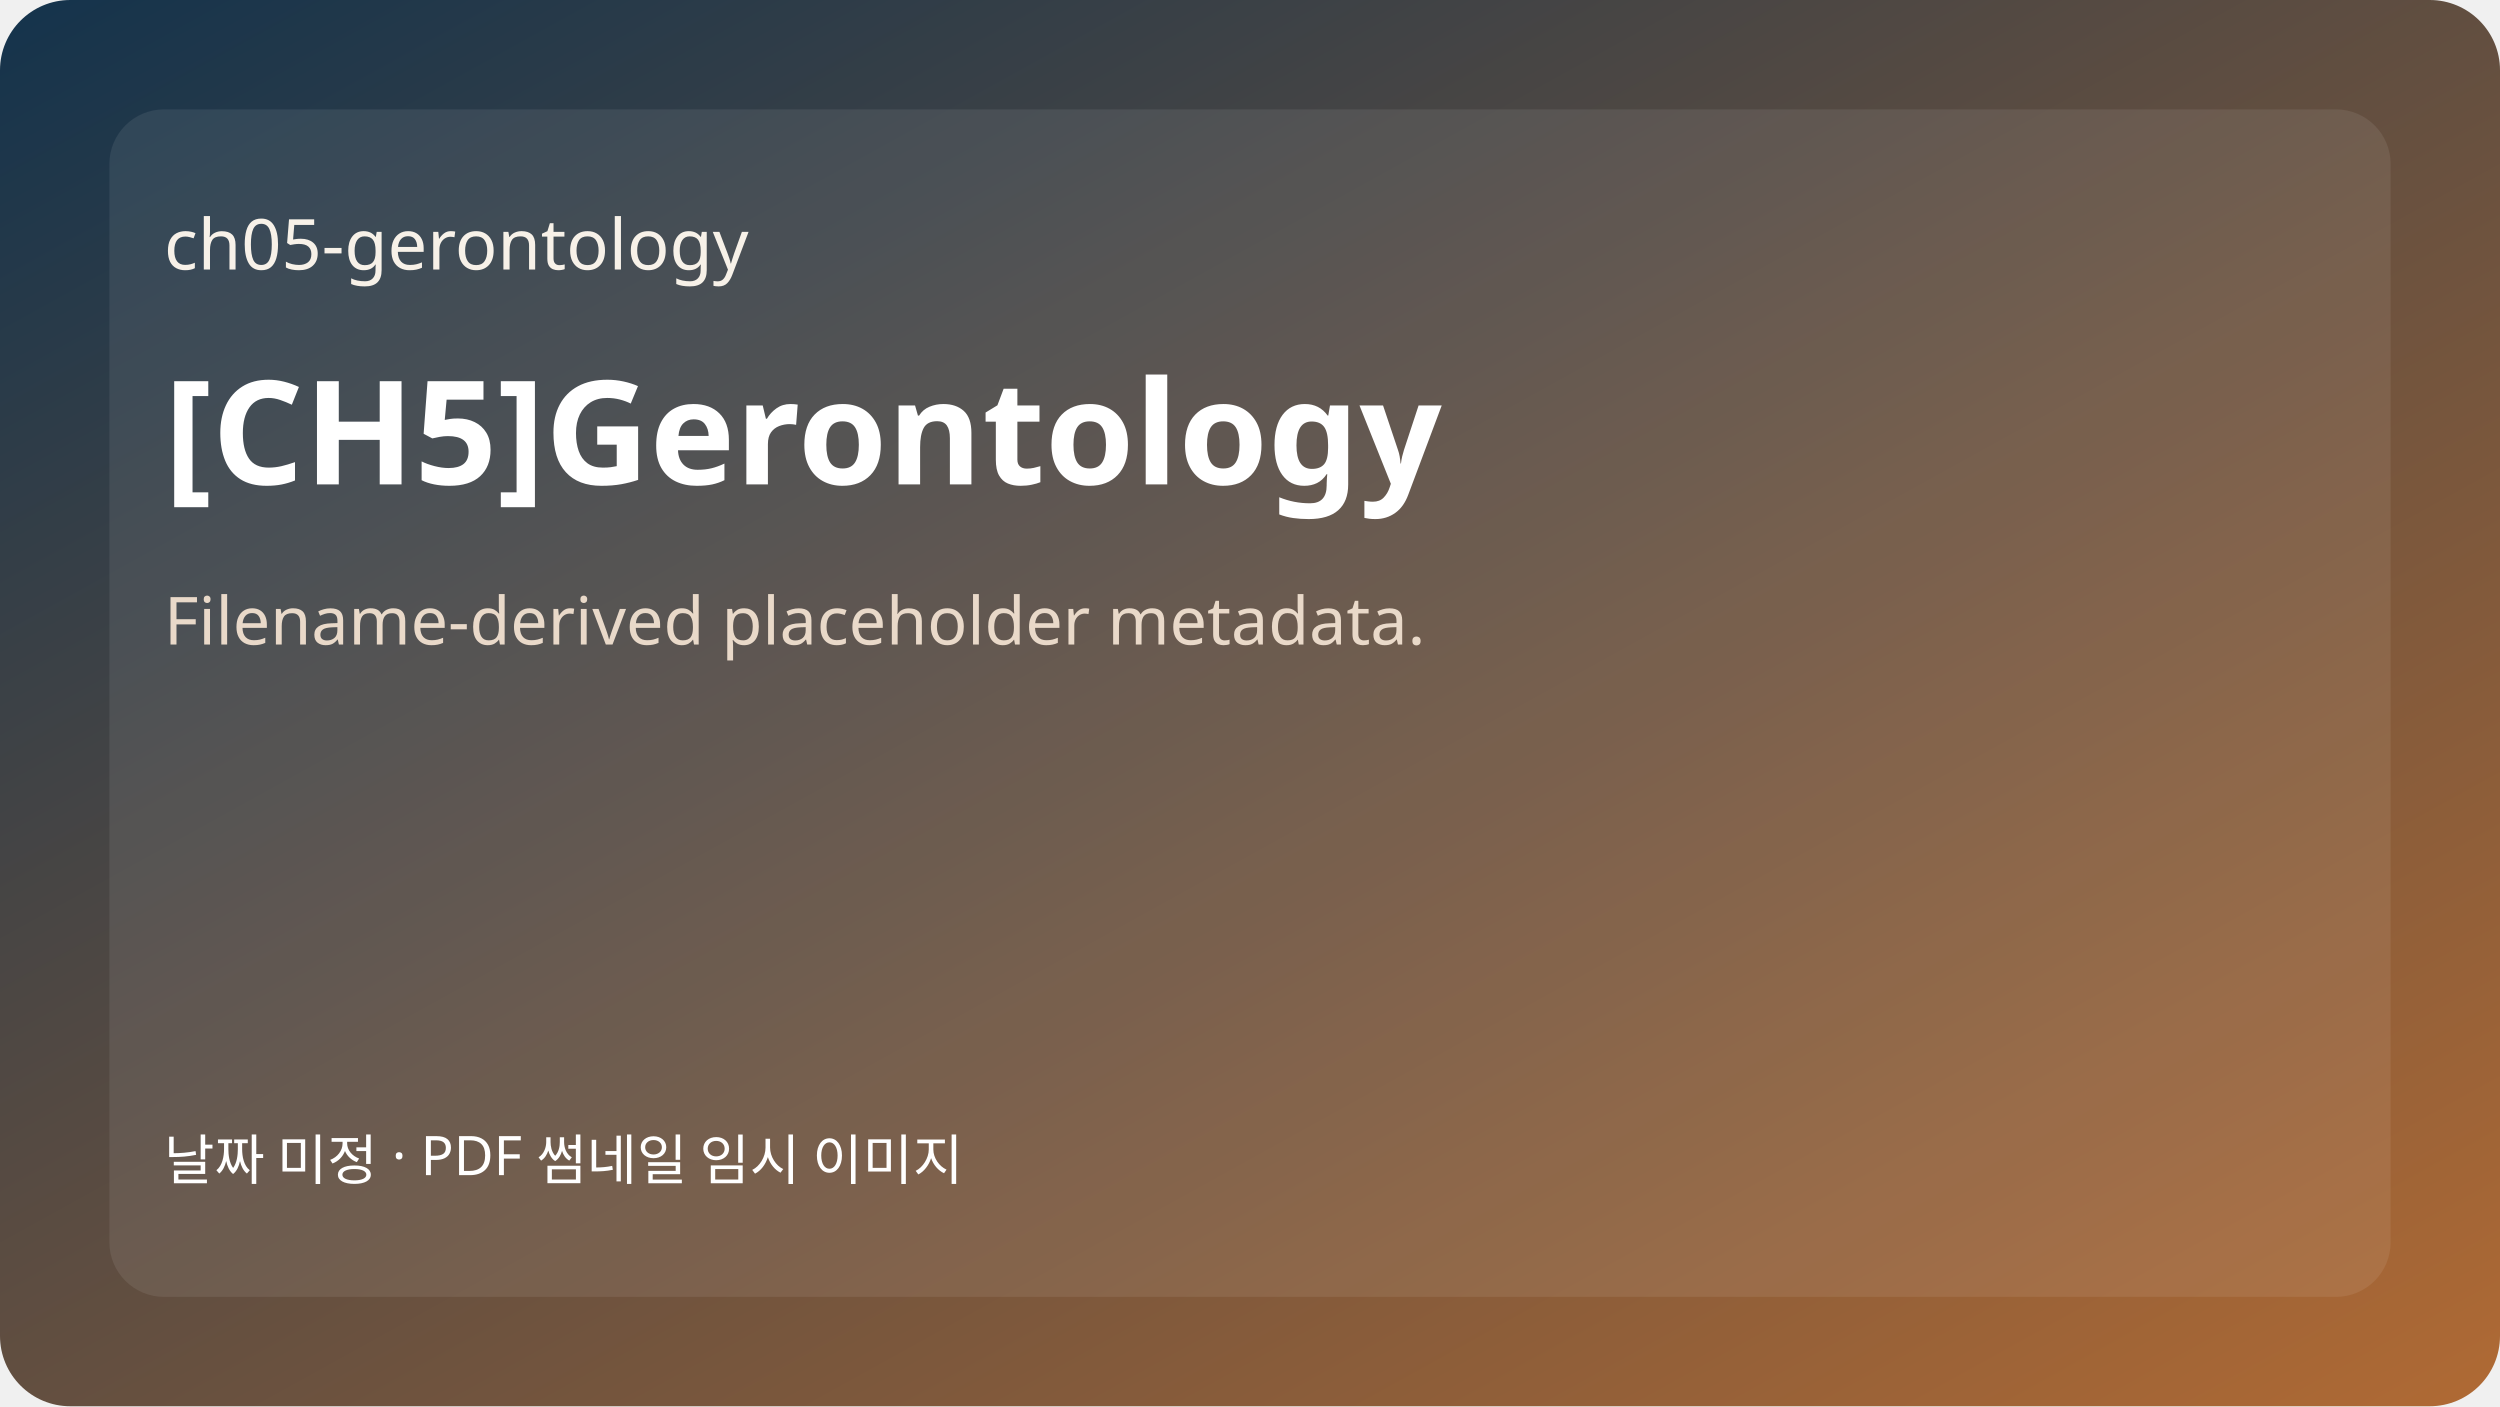
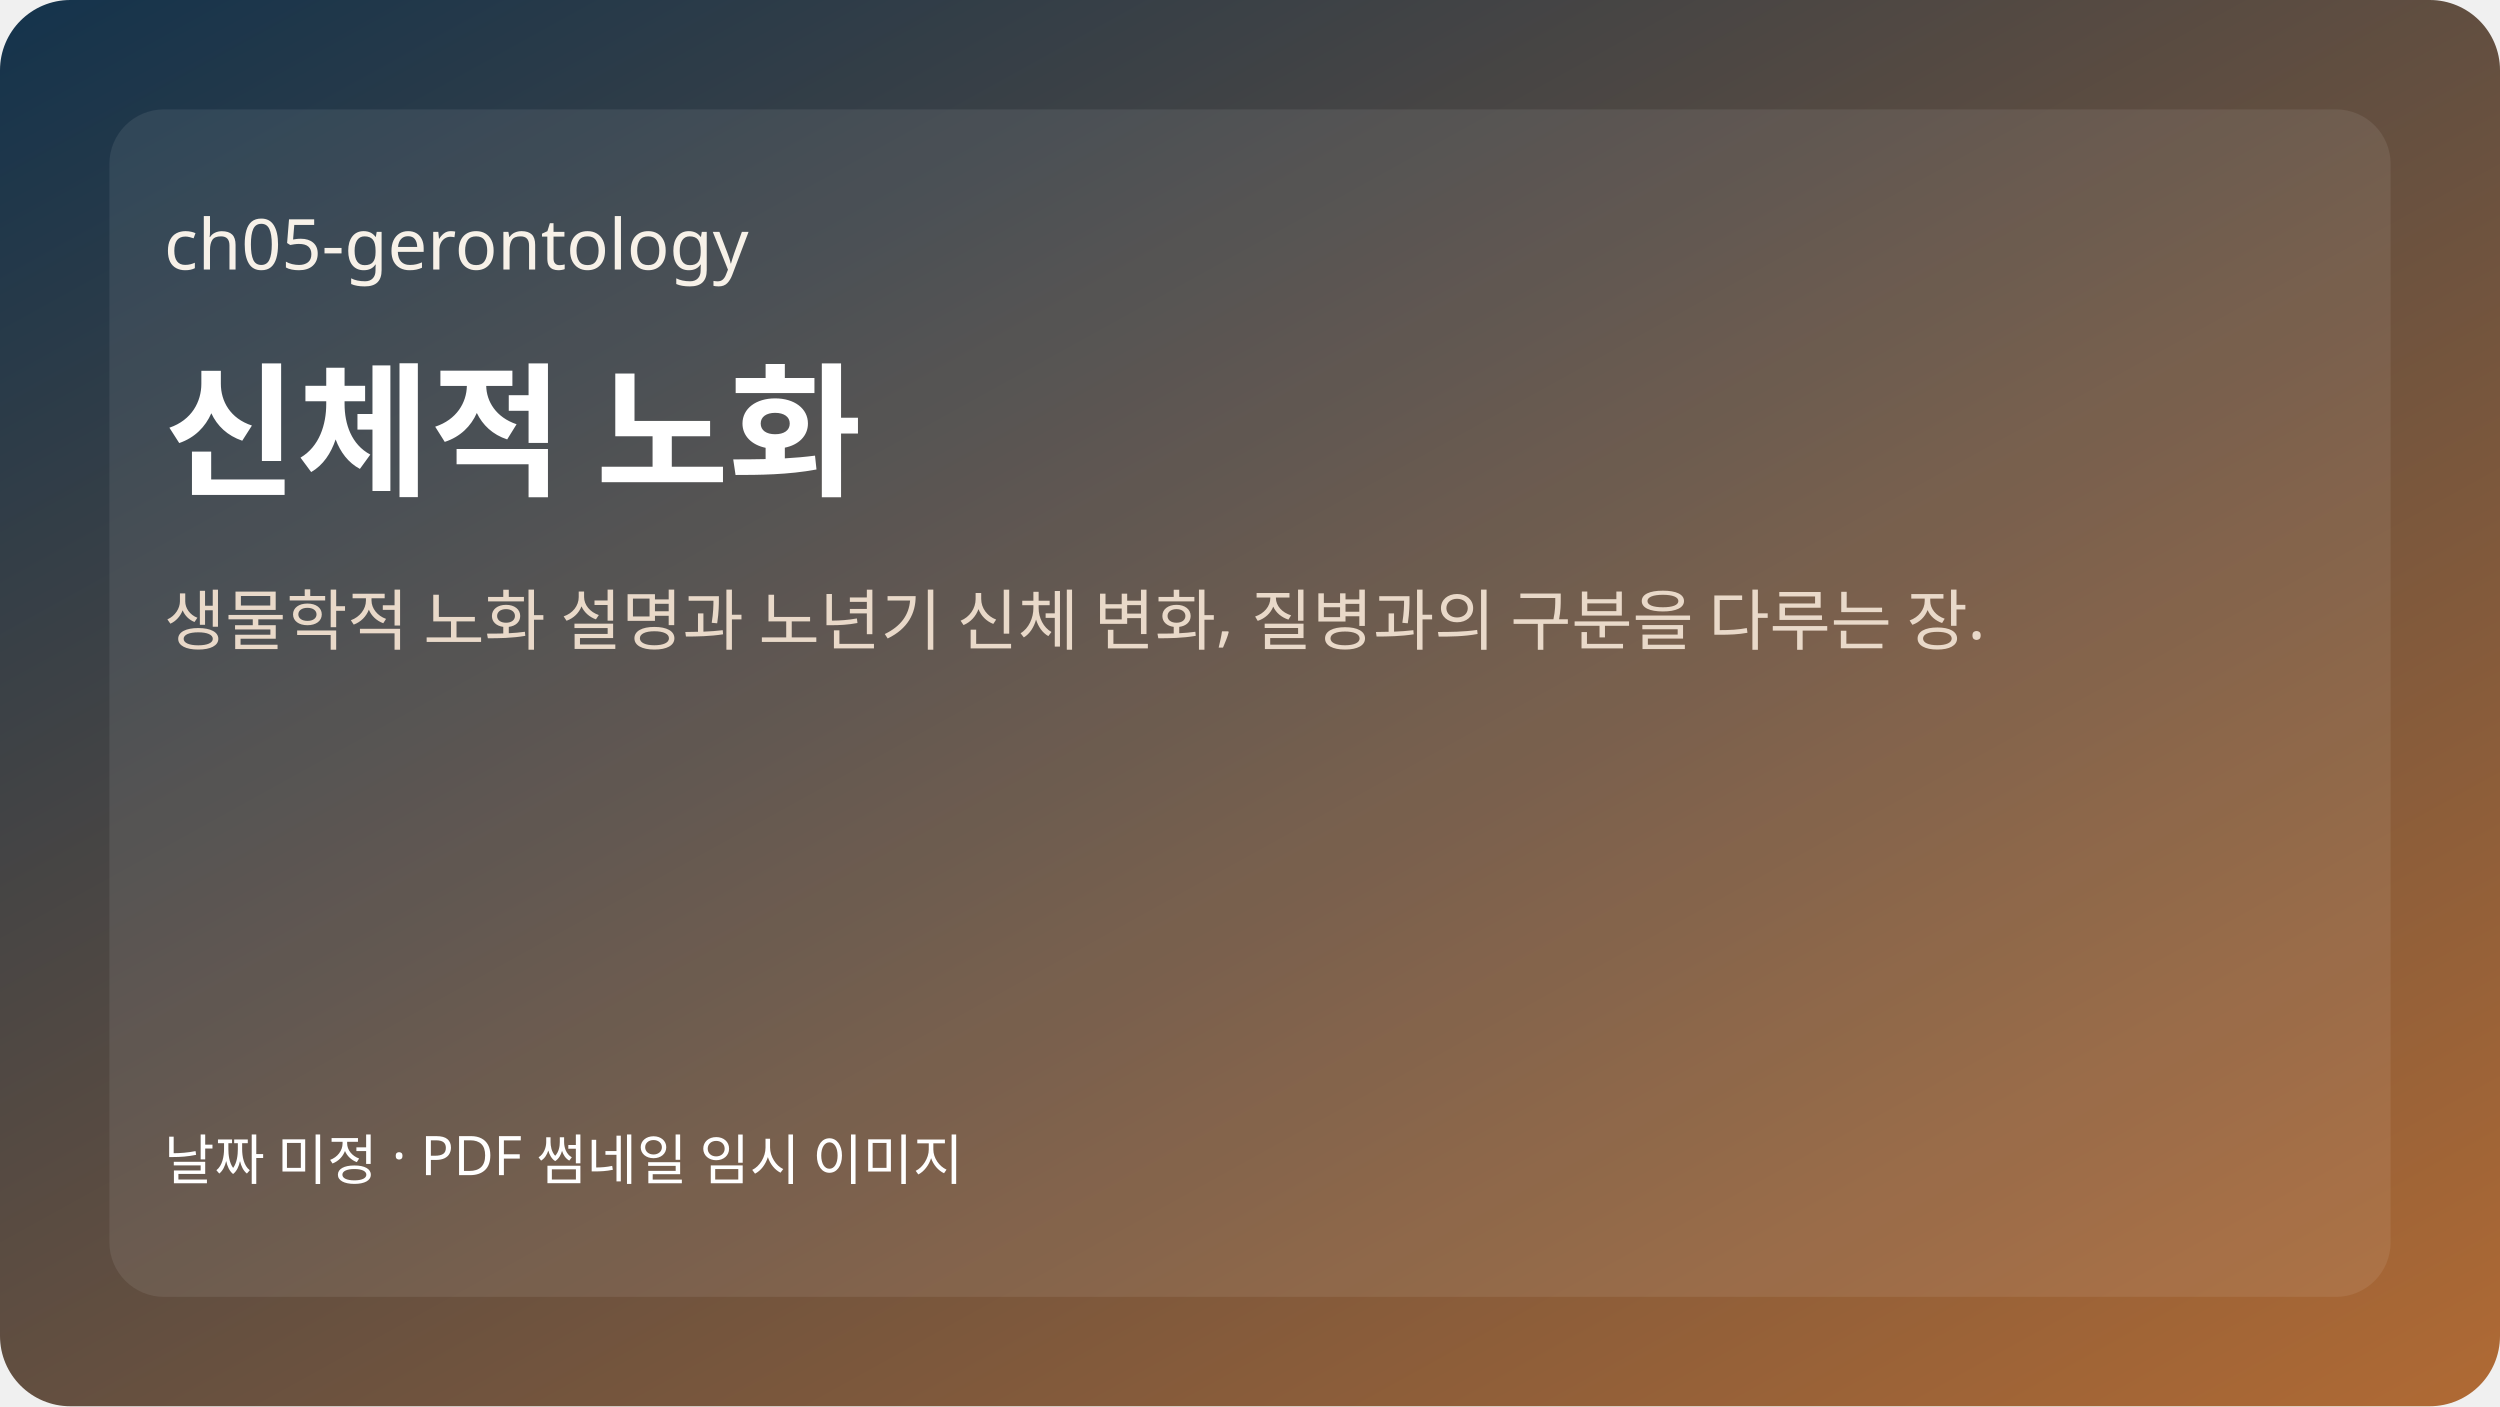
<svg xmlns="http://www.w3.org/2000/svg" width="1280" height="720" viewBox="0 0 1280 720">
  <defs>
    <linearGradient id="bg" x1="0" y1="0" x2="1" y2="1">
      <stop offset="0%" stop-color="#14334c" />
      <stop offset="100%" stop-color="#b06a34" />
    </linearGradient>
  </defs>
  <rect width="1280" height="720" fill="url(#bg)" rx="36" />
  <rect x="56" y="56" width="1168" height="608" fill="rgba(255,255,255,0.08)" rx="28" />
  <text x="84" y="138" fill="#f7f1e8" font-size="36" font-family="'Segoe UI', 'Noto Sans KR', sans-serif">ch05-gerontology</text>
-   <text x="84" y="248" fill="#ffffff" font-size="74" font-weight="700" font-family="'Segoe UI', 'Noto Sans KR', sans-serif">[CH5]Gerontology</text>
-   <text x="84" y="330" fill="#e9d9c9" font-size="34" font-family="'Segoe UI', 'Noto Sans KR', sans-serif">Filename-derived placeholder metadata.</text>
+   <text x="84" y="248" fill="#ffffff" font-size="74" font-weight="700" font-family="'Segoe UI', 'Noto Sans KR', sans-serif">신체적 노화</text>
+   <text x="84" y="330" fill="#e9d9c9" font-size="34" font-family="'Segoe UI', 'Noto Sans KR', sans-serif">생물학적 노화 설명과 노년기 신체 변화, 질병과의 구분을 다루는 장.</text>
  <text x="84" y="604" fill="#ffffff" font-size="28" font-family="'Segoe UI', 'Noto Sans KR', sans-serif">날짜 미정 · PDF 썸네일 임시 이미지</text>
</svg>
